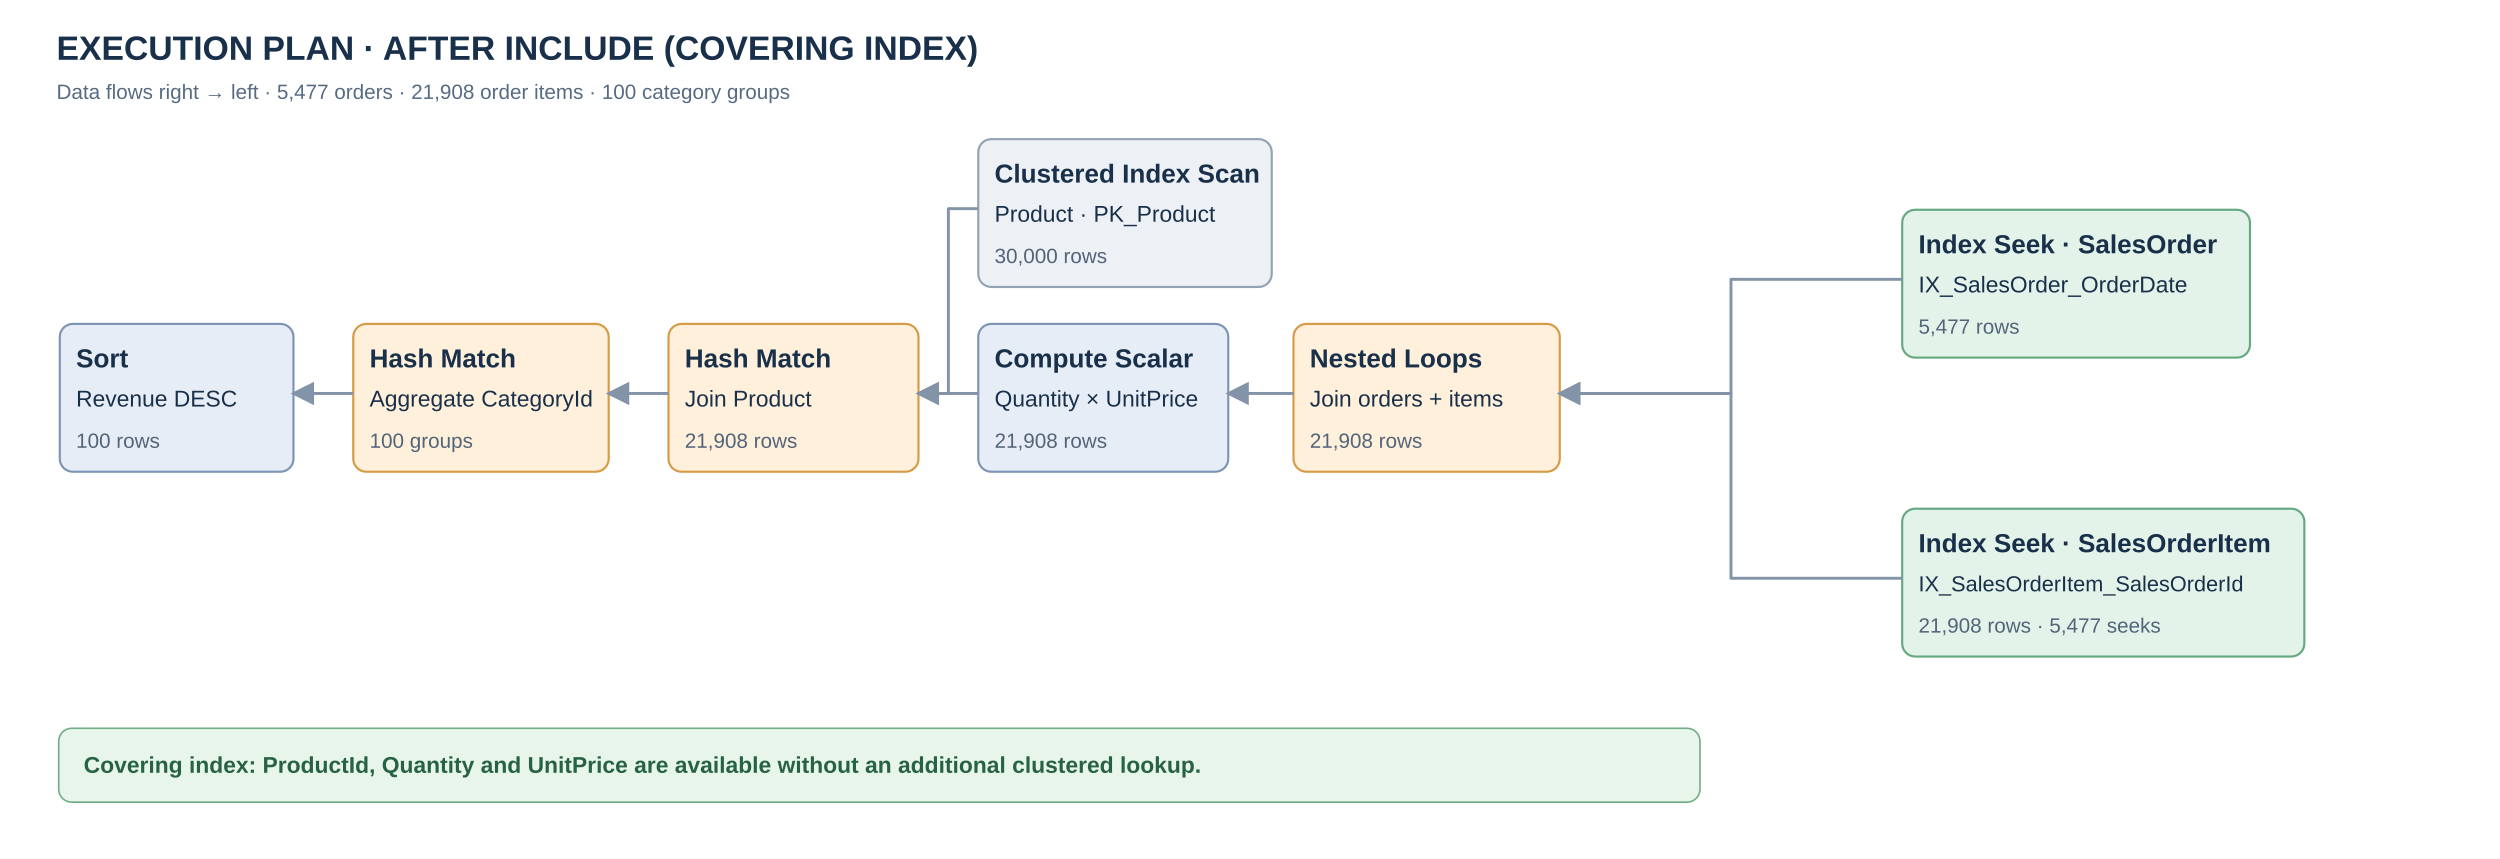
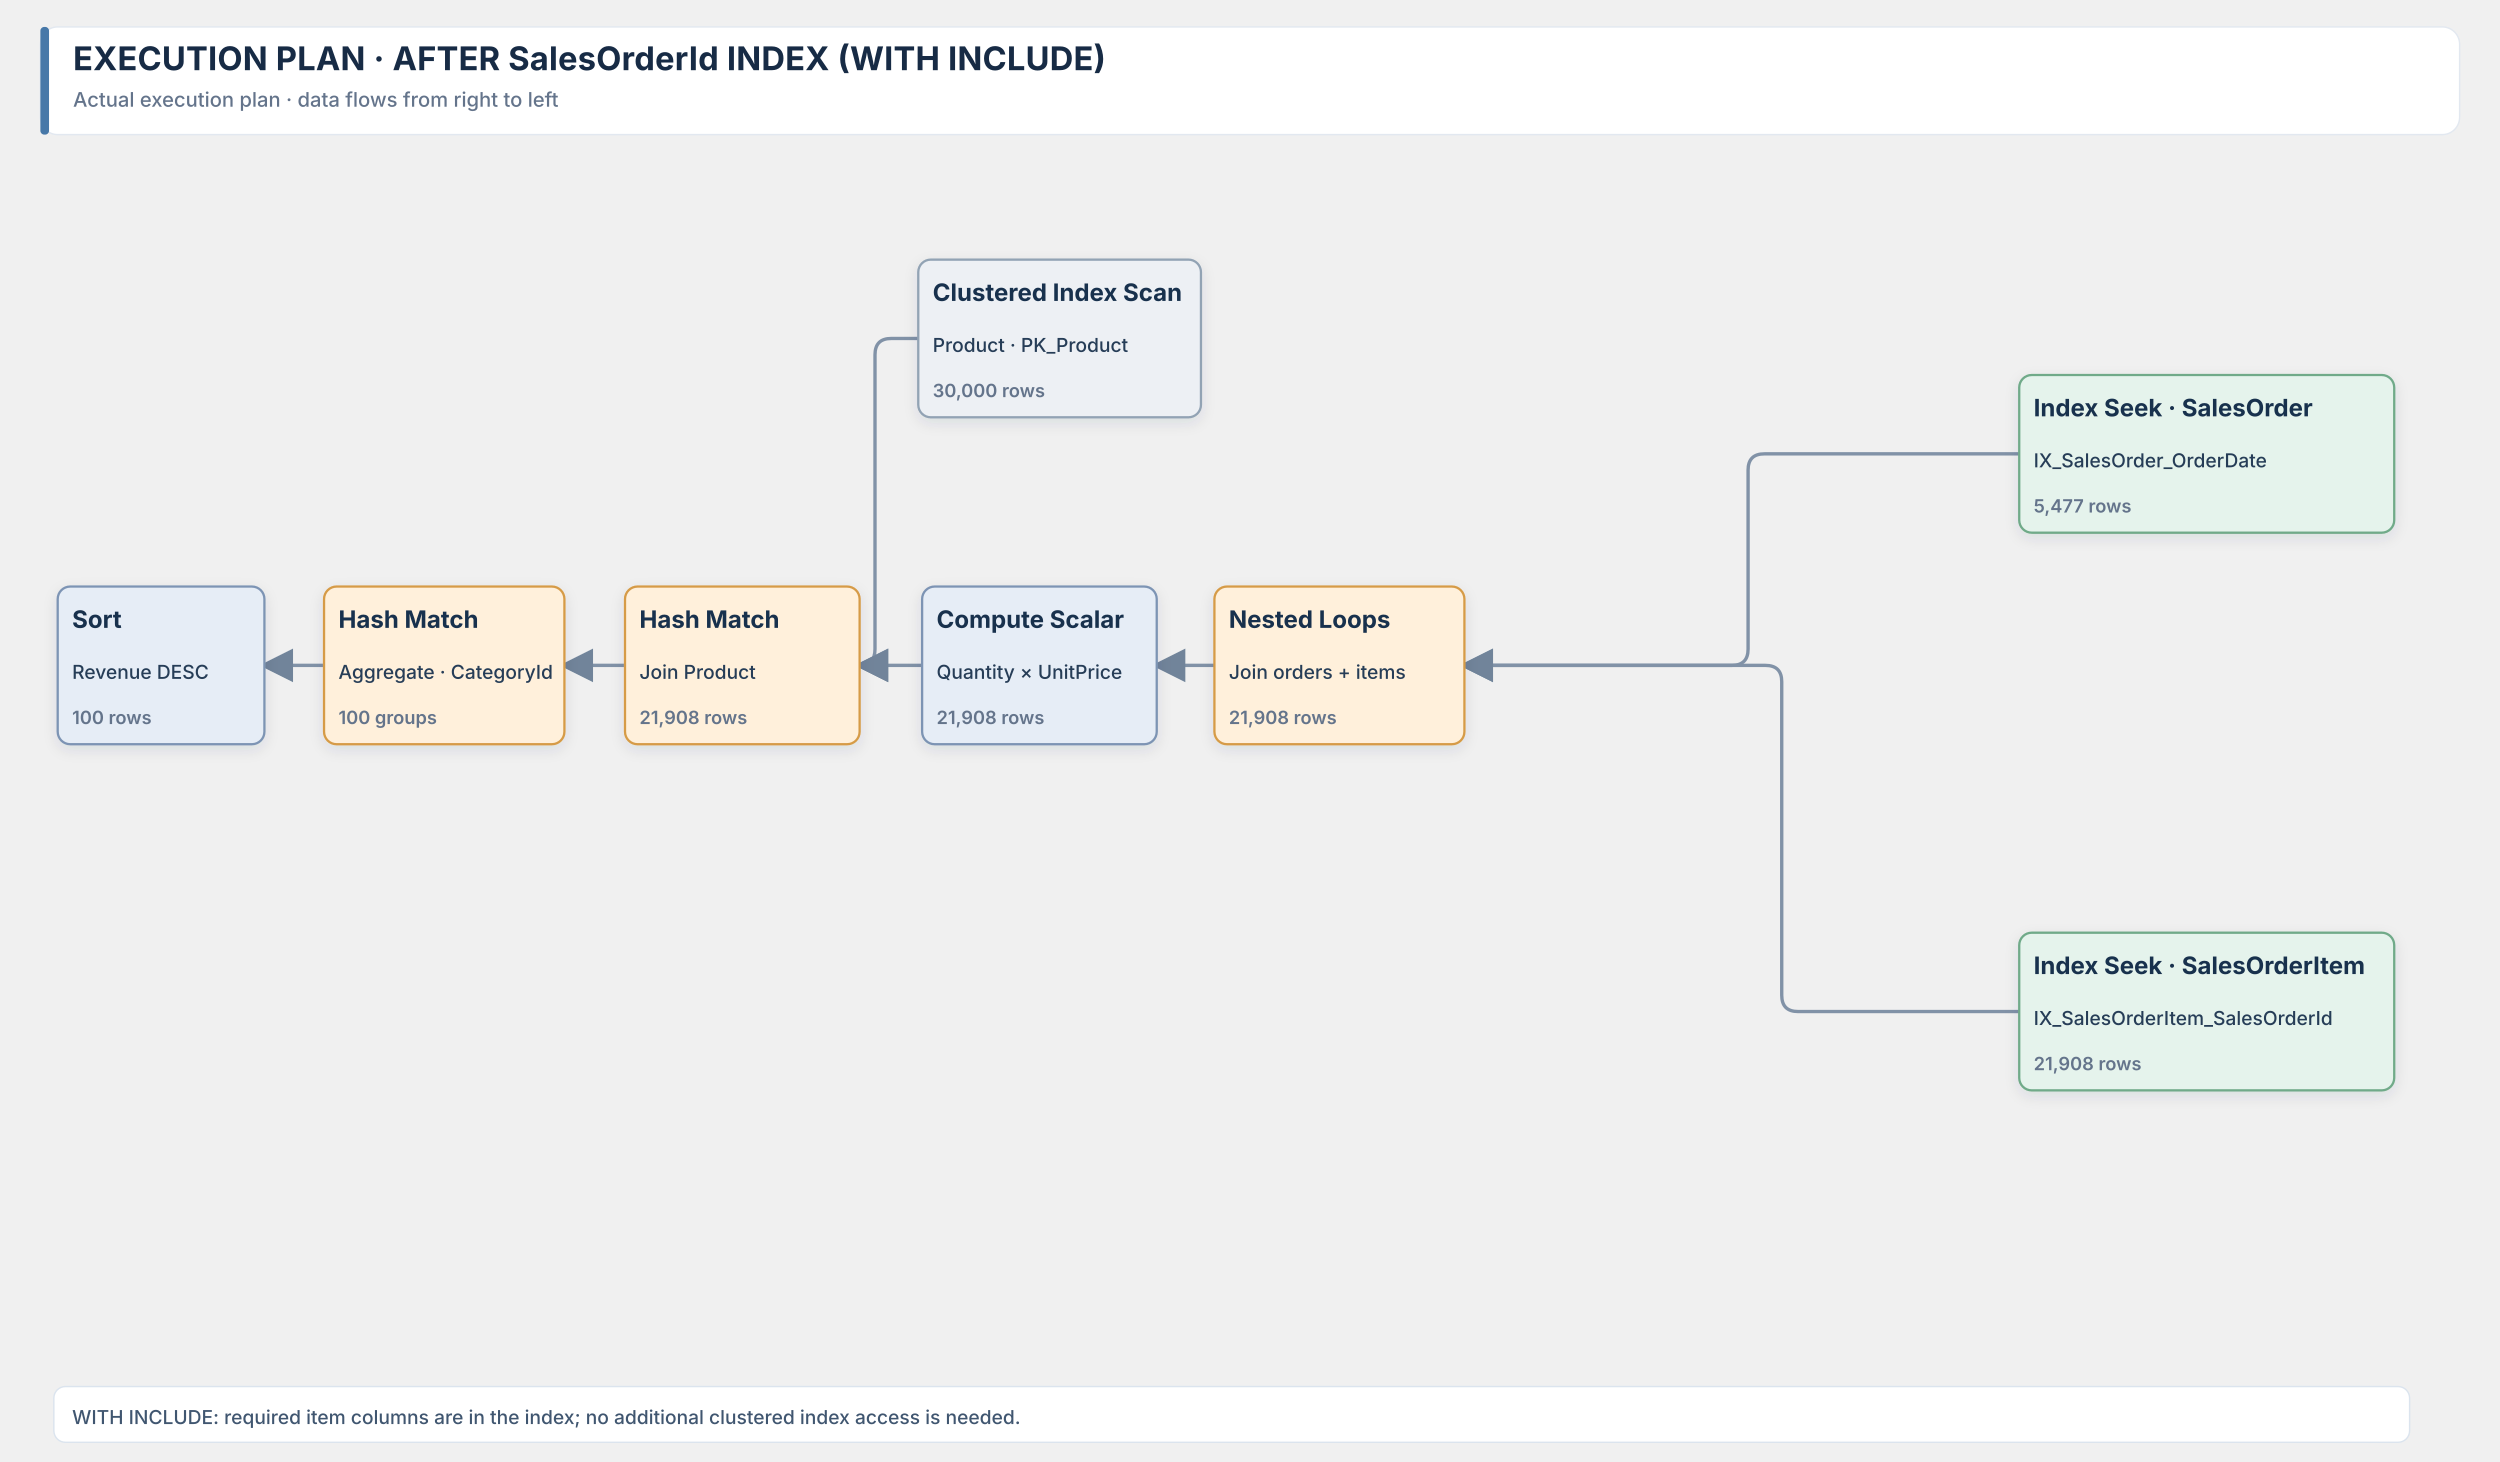
- <svg xmlns="http://www.w3.org/2000/svg" width="2300" height="790" viewBox="0 0 2300 790">
+ <svg xmlns="http://www.w3.org/2000/svg" width="2600" height="1520" viewBox="0 0 2600 1520">
  <defs>
-     <marker id="arrow" markerWidth="8" markerHeight="8" refX="7" refY="4" orient="auto">
-       <path d="M0,0 L8,4 L0,8 Z" fill="#8394a8" />
+     <filter id="shadow" x="-15%" y="-15%" width="130%" height="145%">
+       <feDropShadow dx="0" dy="5" stdDeviation="7" flood-color="#20364f" flood-opacity=".10" />
+     </filter>
+     <marker id="arrow" markerWidth="10" markerHeight="10" refX="8.5" refY="5" orient="auto">
+       <path d="M0,0 L10,5 L0,10 Z" fill="#71849a" />
    </marker>
+     <style>
+       text { font-family: Inter, "Segoe UI", Arial, Helvetica, sans-serif; }
+       .heading { fill:#172b45; font-size:34px; font-weight:750; letter-spacing:.2px; }
+       .subheading { fill:#64748b; font-size:21px; font-weight:450; }
+       .connector { stroke:#8192a7; stroke-width:3.5; fill:none; marker-end:url(#arrow); stroke-linecap:round; stroke-linejoin:round; }
+       .op { fill:#18314d; font-size:25px; font-weight:700; }
+       .detail { fill:#263d57; font-size:20px; font-weight:500; }
+       .metric { fill:#64748b; font-size:19px; font-weight:600; }
+       .note { fill:#405670; font-size:20px; font-weight:550; }
+     </style>
  </defs>
-   <rect width="100%" height="100%" fill="white" />
-   <text x="52" y="55" font-family="Arial,sans-serif" font-size="31" font-weight="bold" fill="#19304b">EXECUTION PLAN · AFTER INCLUDE (COVERING INDEX)</text>
-   <text x="52" y="91" font-family="Arial,sans-serif" font-size="19" fill="#566b82">Data flows right → left · 5,477 orders · 21,908 order items · 100 category groups</text>
-   <rect x="55" y="298" width="215" height="136" rx="12" fill="#e6edf6" stroke="#7d94b4" stroke-width="2" />
-   <text x="70" y="338" font-family="Arial,Helvetica,sans-serif" font-size="24" font-weight="bold" fill="#19304b">Sort</text>
-   <text x="70" y="374" font-family="Arial,Helvetica,sans-serif" font-size="21" font-weight="normal" fill="#19304b">Revenue DESC</text>
-   <text x="70" y="412" font-family="Arial,Helvetica,sans-serif" font-size="19" font-weight="normal" fill="#52647a">100 rows</text>
-   <rect x="325" y="298" width="235" height="136" rx="12" fill="#fff0db" stroke="#d69b47" stroke-width="2" />
-   <text x="340" y="338" font-family="Arial,Helvetica,sans-serif" font-size="24" font-weight="bold" fill="#19304b">Hash Match</text>
-   <text x="340" y="374" font-family="Arial,Helvetica,sans-serif" font-size="21" font-weight="normal" fill="#19304b">Aggregate CategoryId</text>
-   <text x="340" y="412" font-family="Arial,Helvetica,sans-serif" font-size="19" font-weight="normal" fill="#52647a">100 groups</text>
-   <rect x="615" y="298" width="230" height="136" rx="12" fill="#fff0db" stroke="#d69b47" stroke-width="2" />
-   <text x="630" y="338" font-family="Arial,Helvetica,sans-serif" font-size="24" font-weight="bold" fill="#19304b">Hash Match</text>
-   <text x="630" y="374" font-family="Arial,Helvetica,sans-serif" font-size="21" font-weight="normal" fill="#19304b">Join Product</text>
-   <text x="630" y="412" font-family="Arial,Helvetica,sans-serif" font-size="19" font-weight="normal" fill="#52647a">21,908 rows</text>
-   <rect x="900" y="298" width="230" height="136" rx="12" fill="#e6edf6" stroke="#7d94b4" stroke-width="2" />
-   <text x="915" y="338" font-family="Arial,Helvetica,sans-serif" font-size="24" font-weight="bold" fill="#19304b">Compute Scalar</text>
-   <text x="915" y="374" font-family="Arial,Helvetica,sans-serif" font-size="21" font-weight="normal" fill="#19304b">Quantity × UnitPrice</text>
-   <text x="915" y="412" font-family="Arial,Helvetica,sans-serif" font-size="19" font-weight="normal" fill="#52647a">21,908 rows</text>
-   <rect x="900" y="128" width="270" height="136" rx="12" fill="#edf0f4" stroke="#92a3b4" stroke-width="2" />
-   <text x="915" y="168" font-family="Arial,Helvetica,sans-serif" font-size="24" font-weight="bold" fill="#19304b">Clustered Index Scan</text>
-   <text x="915" y="204" font-family="Arial,Helvetica,sans-serif" font-size="21" font-weight="normal" fill="#19304b">Product · PK_Product</text>
-   <text x="915" y="242" font-family="Arial,Helvetica,sans-serif" font-size="19" font-weight="normal" fill="#52647a">30,000 rows</text>
-   <rect x="1190" y="298" width="245" height="136" rx="12" fill="#fff0db" stroke="#d69b47" stroke-width="2" />
-   <text x="1205" y="338" font-family="Arial,Helvetica,sans-serif" font-size="24" font-weight="bold" fill="#19304b">Nested Loops</text>
-   <text x="1205" y="374" font-family="Arial,Helvetica,sans-serif" font-size="21" font-weight="normal" fill="#19304b">Join orders + items</text>
-   <text x="1205" y="412" font-family="Arial,Helvetica,sans-serif" font-size="19" font-weight="normal" fill="#52647a">21,908 rows</text>
-   <rect x="1750" y="193" width="320" height="136" rx="12" fill="#e4f3e9" stroke="#64a981" stroke-width="2" />
-   <text x="1765" y="233" font-family="Arial,Helvetica,sans-serif" font-size="24" font-weight="bold" fill="#19304b">Index Seek · SalesOrder</text>
-   <text x="1765" y="269" font-family="Arial,Helvetica,sans-serif" font-size="21" font-weight="normal" fill="#19304b">IX_SalesOrder_OrderDate</text>
-   <text x="1765" y="307" font-family="Arial,Helvetica,sans-serif" font-size="19" font-weight="normal" fill="#52647a">5,477 rows</text>
-   <rect x="1750" y="468" width="370" height="136" rx="12" fill="#e4f3e9" stroke="#64a981" stroke-width="2" />
-   <text x="1765" y="508" font-family="Arial,Helvetica,sans-serif" font-size="24" font-weight="bold" fill="#19304b">Index Seek · SalesOrderItem</text>
-   <text x="1765" y="544" font-family="Arial,Helvetica,sans-serif" font-size="20" font-weight="normal" fill="#19304b">IX_SalesOrderItem_SalesOrderId</text>
-   <text x="1765" y="582" font-family="Arial,Helvetica,sans-serif" font-size="19" font-weight="normal" fill="#52647a">21,908 rows · 5,477 seeks</text>
-   <path d="M 325 362.0 L 297.5 362.0 L 297.5 362.0 L 270 362.0" fill="none" stroke="#8394a8" stroke-width="2.7" stroke-linejoin="round" marker-end="url(#arrow)" />
-   <path d="M 615 362.0 L 587.5 362.0 L 587.5 362.0 L 560 362.0" fill="none" stroke="#8394a8" stroke-width="2.7" stroke-linejoin="round" marker-end="url(#arrow)" />
-   <path d="M 900 362.0 L 872.5 362.0 L 872.5 362.0 L 845 362.0" fill="none" stroke="#8394a8" stroke-width="2.7" stroke-linejoin="round" marker-end="url(#arrow)" />
-   <path d="M 900 192.0 L 872.5 192.0 L 872.5 362.0 L 845 362.0" fill="none" stroke="#8394a8" stroke-width="2.7" stroke-linejoin="round" marker-end="url(#arrow)" />
-   <path d="M 1190 362.0 L 1160.0 362.0 L 1160.0 362.0 L 1130 362.0" fill="none" stroke="#8394a8" stroke-width="2.7" stroke-linejoin="round" marker-end="url(#arrow)" />
-   <path d="M 1750 257.0 L 1592.5 257.0 L 1592.5 362.0 L 1435 362.0" fill="none" stroke="#8394a8" stroke-width="2.7" stroke-linejoin="round" marker-end="url(#arrow)" />
-   <path d="M 1750 532.0 L 1592.5 532.0 L 1592.5 362.0 L 1435 362.0" fill="none" stroke="#8394a8" stroke-width="2.7" stroke-linejoin="round" marker-end="url(#arrow)" />
-   <rect x="54" y="670" width="1510" height="68" rx="12" fill="#e7f5eb" stroke="#70ad86" stroke-width="1.5" />
-   <text x="77" y="711" font-family="Arial,sans-serif" font-size="21" font-weight="bold" fill="#276245">Covering index: ProductId, Quantity and UnitPrice are available without an additional clustered lookup.</text>
+   <rect x="42" y="28" width="2516" height="112" rx="18" fill="#ffffff" stroke="#e2e8f0" stroke-width="1.5" />
+   <rect x="42" y="28" width="9" height="112" rx="4" fill="#4778a8" />
+   <text x="76" y="73" class="heading">EXECUTION PLAN · AFTER SalesOrderId INDEX (WITH INCLUDE)</text>
+   <text x="76" y="111" class="subheading">Actual execution plan · data flows from right to left</text>
+   <path d="M 337 692 H 275" class="connector" />
+   <path d="M 650 692 H 587" class="connector" />
+   <path d="M 959 692 H 894" class="connector" />
+   <path d="M 955 352 H 927 Q 910 352 910 369 V 675 Q 910 692 894 692" class="connector" />
+   <path d="M 1263 692 H 1203" class="connector" />
+   <path d="M 2100 472 H 1835 Q 1818 472 1818 489 V 675 Q 1818 692 1801 692 H 1523" class="connector" />
+   <path d="M 2100 1052 H 1870 Q 1853 1052 1853 1035 V 709 Q 1853 692 1836 692 H 1523" class="connector" />
+   <rect x="60" y="610" width="215" height="164" rx="13" fill="#e6edf6" stroke="#7d94b4" stroke-width="2.4" filter="url(#shadow)" />
+   <text x="75" y="653" class="op">Sort</text>
+   <text x="75" y="706" class="detail">Revenue DESC</text>
+   <text x="75" y="753" class="metric">100 rows</text>
+   <rect x="337" y="610" width="250" height="164" rx="13" fill="#fff0db" stroke="#d69b47" stroke-width="2.4" filter="url(#shadow)" />
+   <text x="352" y="653" class="op">Hash Match</text>
+   <text x="352" y="706" class="detail">Aggregate · CategoryId</text>
+   <text x="352" y="753" class="metric">100 groups</text>
+   <rect x="650" y="610" width="244" height="164" rx="13" fill="#fff0db" stroke="#d69b47" stroke-width="2.4" filter="url(#shadow)" />
+   <text x="665" y="653" class="op">Hash Match</text>
+   <text x="665" y="706" class="detail">Join Product</text>
+   <text x="665" y="753" class="metric">21,908 rows</text>
+   <rect x="959" y="610" width="244" height="164" rx="13" fill="#e6edf6" stroke="#7d94b4" stroke-width="2.4" filter="url(#shadow)" />
+   <text x="974" y="653" class="op">Compute Scalar</text>
+   <text x="974" y="706" class="detail">Quantity × UnitPrice</text>
+   <text x="974" y="753" class="metric">21,908 rows</text>
+   <rect x="955" y="270" width="294" height="164" rx="13" fill="#edf0f4" stroke="#92a3b4" stroke-width="2.4" filter="url(#shadow)" />
+   <text x="970" y="313" class="op">Clustered Index Scan</text>
+   <text x="970" y="366" class="detail">Product · PK_Product</text>
+   <text x="970" y="413" class="metric">30,000 rows</text>
+   <rect x="1263" y="610" width="260" height="164" rx="13" fill="#fff0db" stroke="#d69b47" stroke-width="2.4" filter="url(#shadow)" />
+   <text x="1278" y="653" class="op">Nested Loops</text>
+   <text x="1278" y="706" class="detail">Join orders + items</text>
+   <text x="1278" y="753" class="metric">21,908 rows</text>
+   <rect x="2100" y="390" width="390" height="164" rx="13" fill="#e5f3ec" stroke="#70aa89" stroke-width="2.4" filter="url(#shadow)" />
+   <text x="2115" y="433" class="op">Index Seek · SalesOrder</text>
+   <text x="2115" y="486" class="detail">IX_SalesOrder_OrderDate</text>
+   <text x="2115" y="533" class="metric">5,477 rows</text>
+   <rect x="2100" y="970" width="390" height="164" rx="13" fill="#e5f3ec" stroke="#70aa89" stroke-width="2.4" filter="url(#shadow)" />
+   <text x="2115" y="1013" class="op">Index Seek · SalesOrderItem</text>
+   <text x="2115" y="1066" class="detail">IX_SalesOrderItem_SalesOrderId</text>
+   <text x="2115" y="1113" class="metric">21,908 rows</text>
+   <rect x="56" y="1442" width="2450" height="58" rx="12" fill="#ffffff" stroke="#dbe4ee" stroke-width="1.5" />
+   <text x="75" y="1481" class="note">WITH INCLUDE: required item columns are in the index; no additional clustered index access is needed.</text>
</svg>
